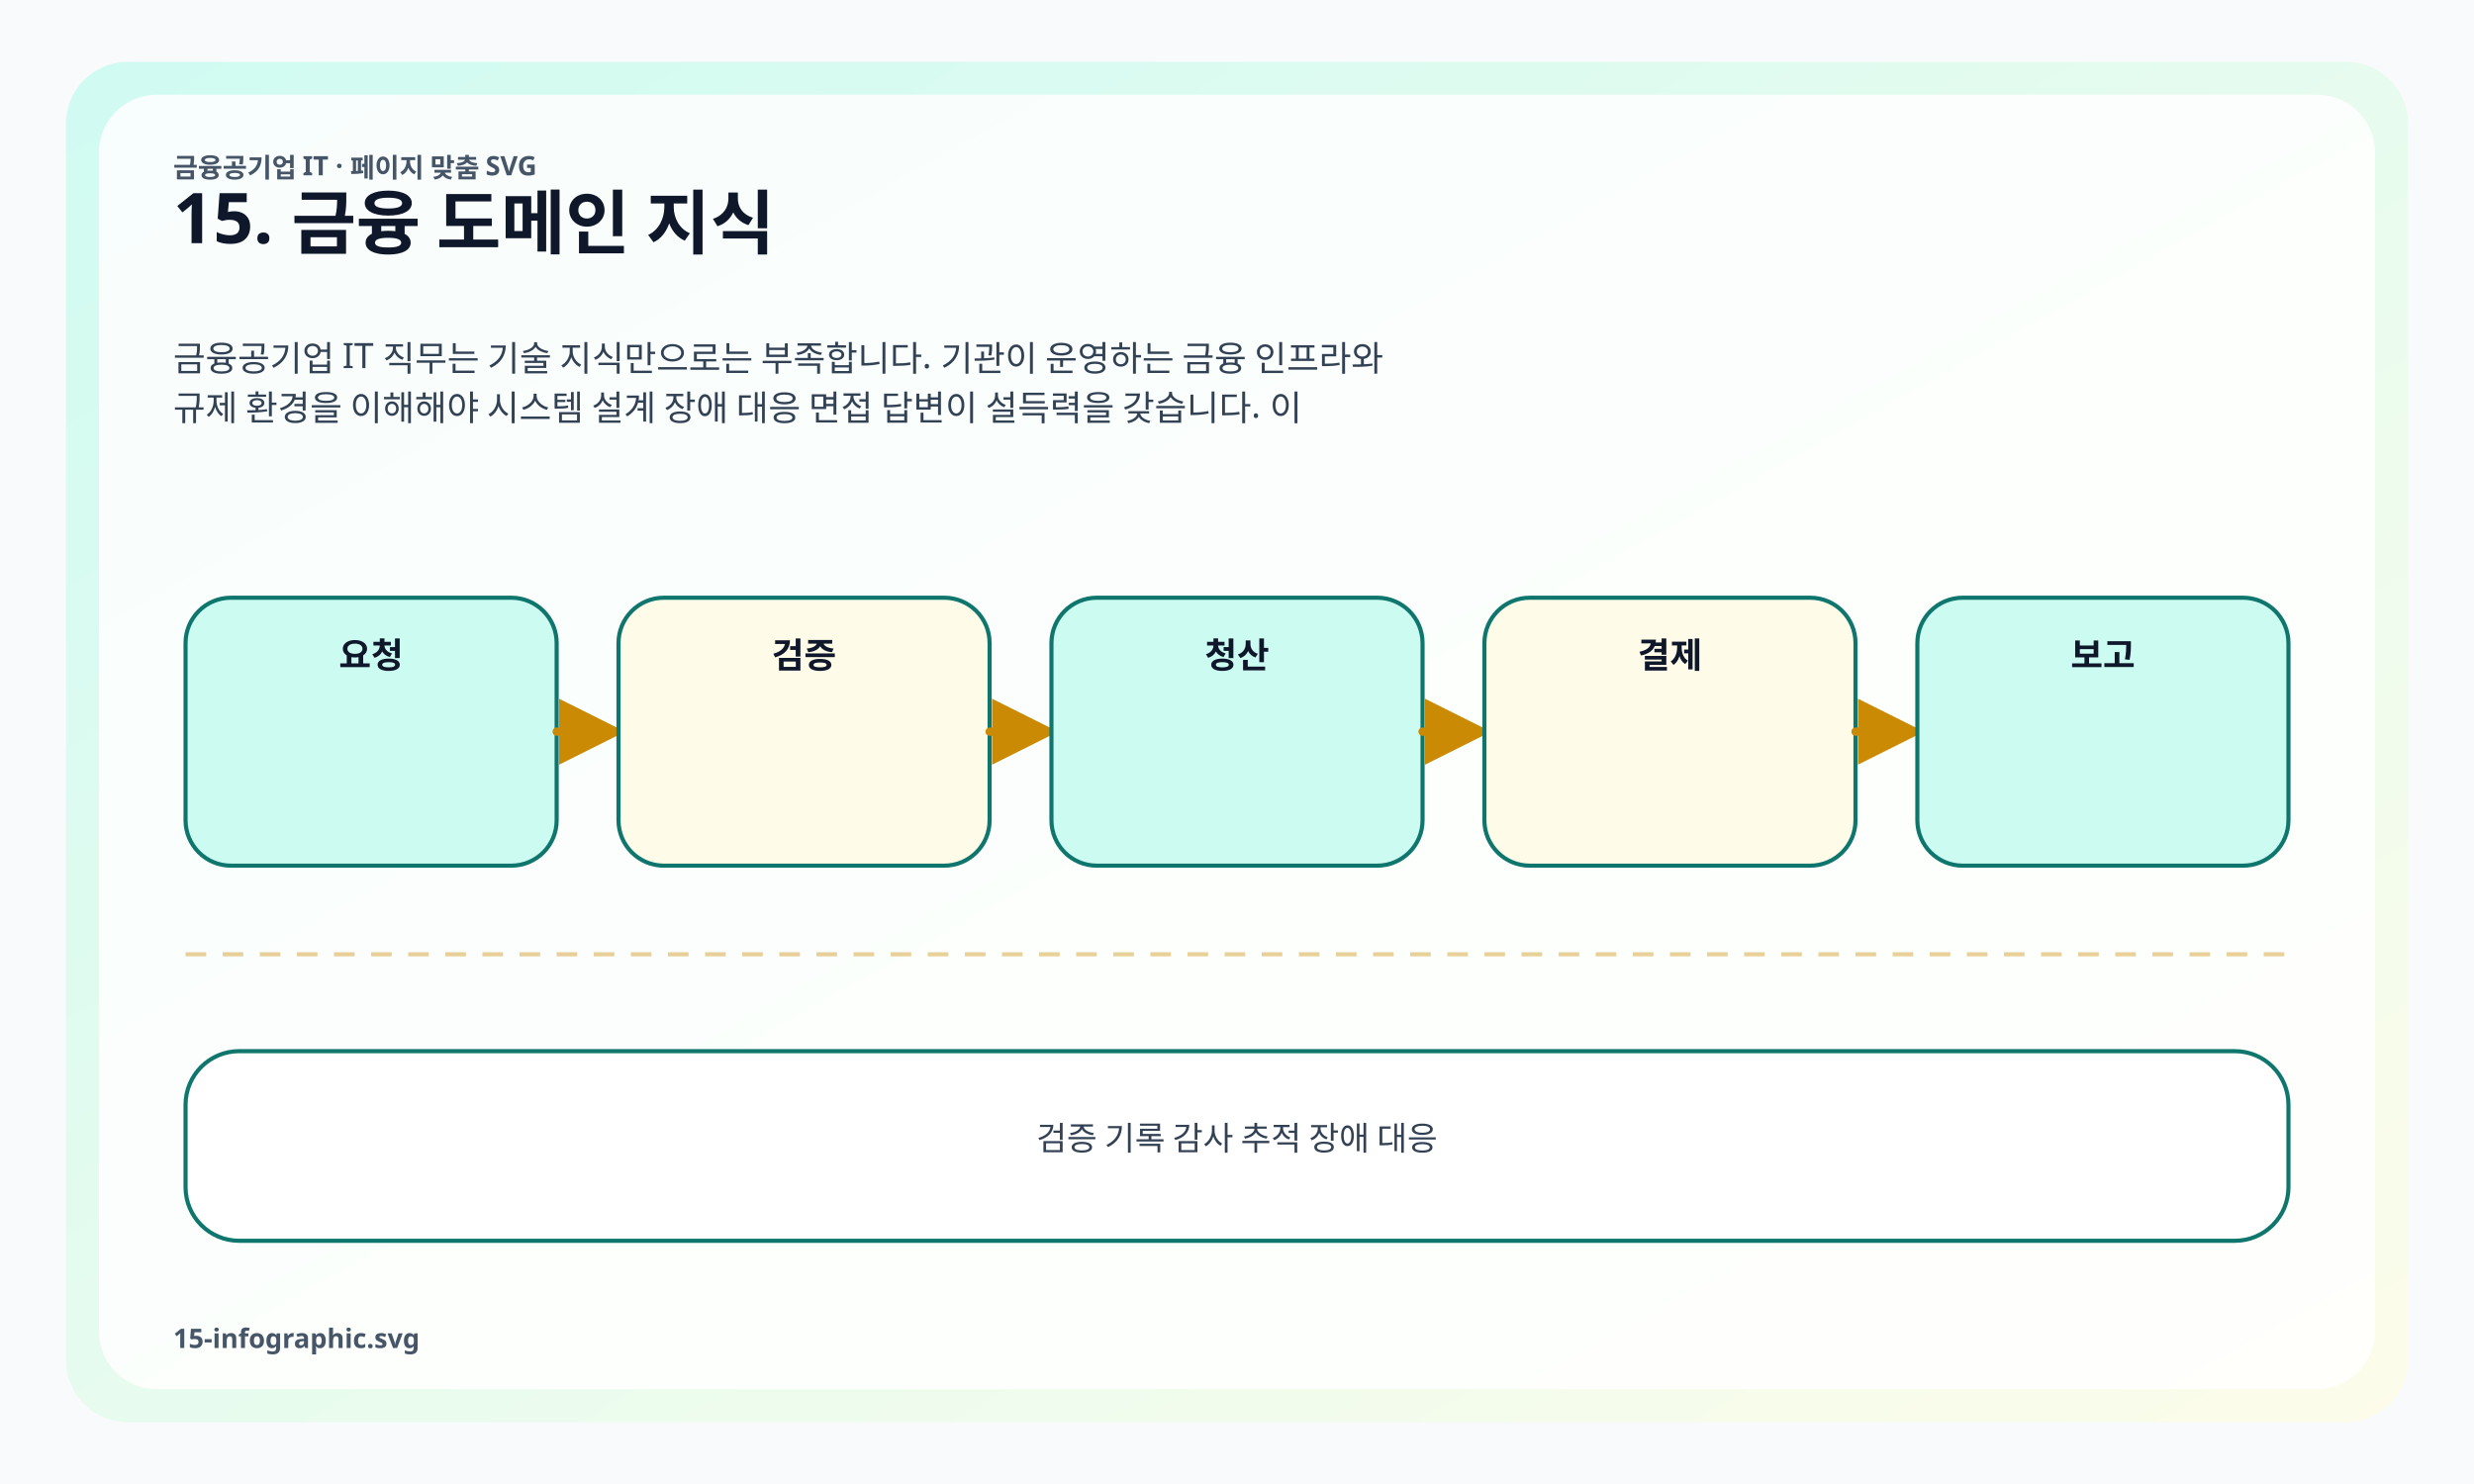
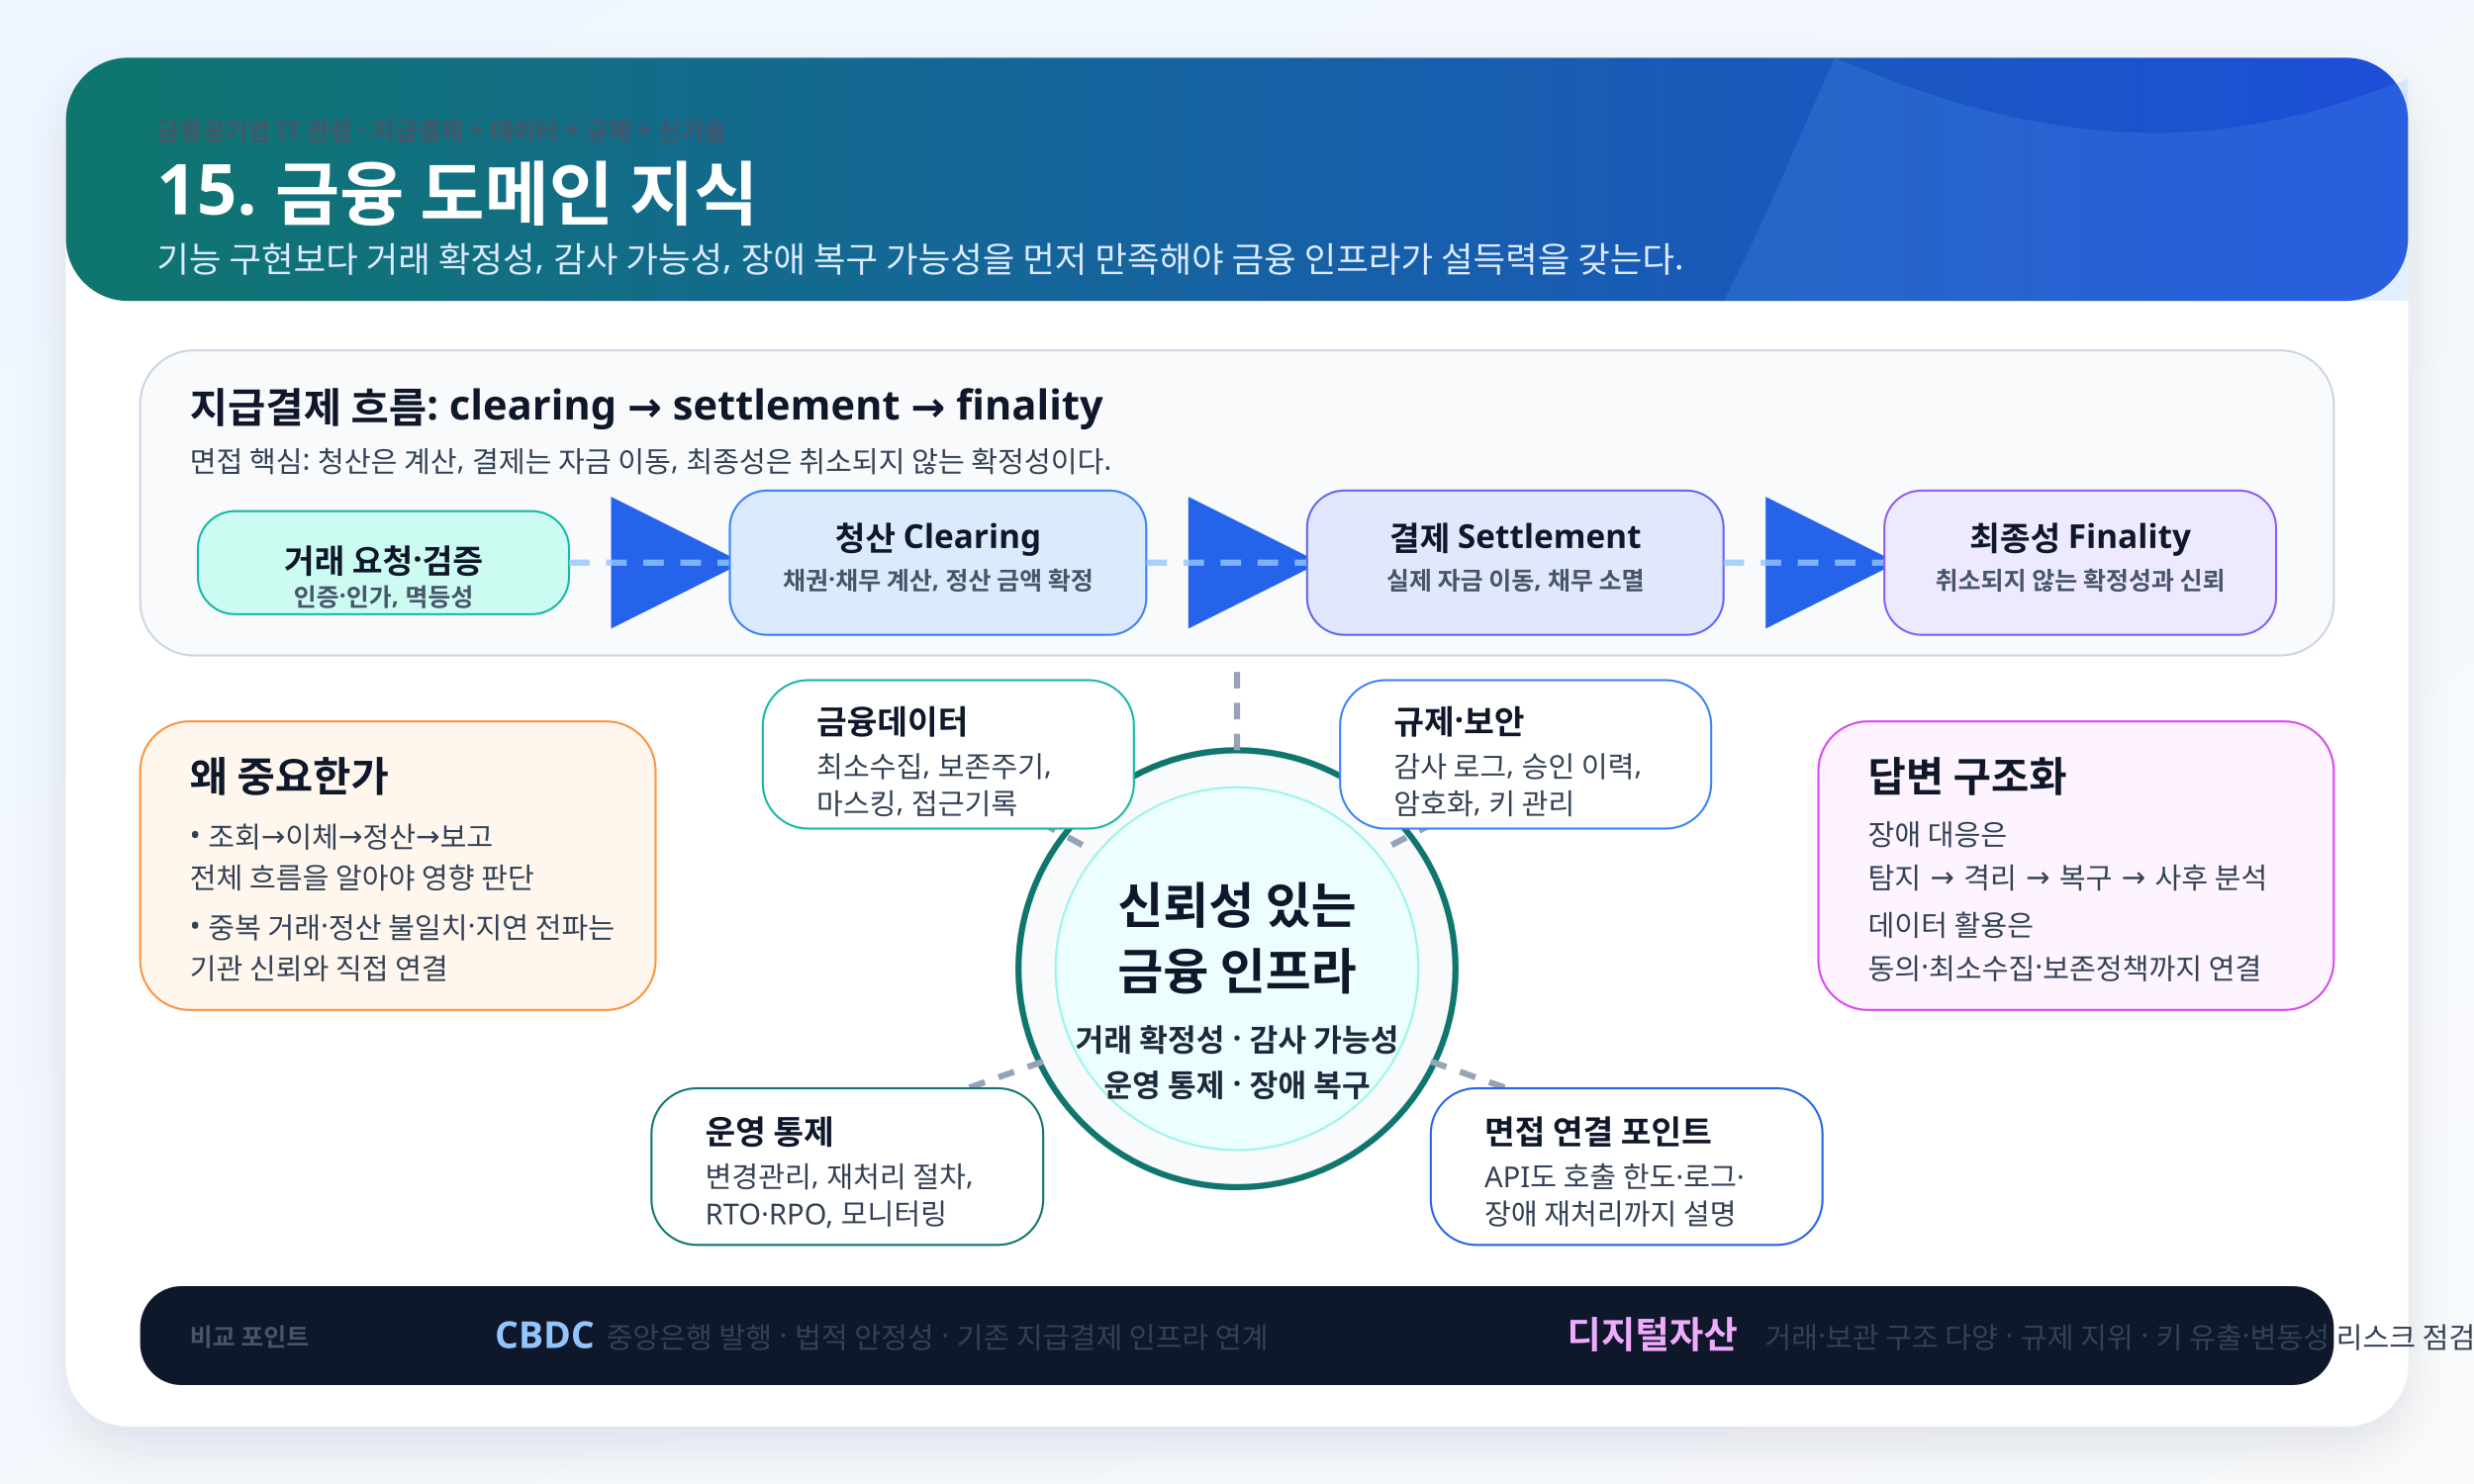
<svg xmlns="http://www.w3.org/2000/svg" width="1200" height="720" viewBox="0 0 1200 720" role="img" aria-labelledby="title desc">
  <defs>
-     <linearGradient id="grad-15-infographic.svg" x1="0" y1="0" x2="1" y2="1">
-       <stop offset="0%" stop-color="#ccfbf1" />
-       <stop offset="100%" stop-color="#fefce8" />
+     <linearGradient id="bg" x1="0" y1="0" x2="1" y2="1">
+       <stop offset="0%" stop-color="#eff6ff" />
+       <stop offset="100%" stop-color="#f8fafc" />
    </linearGradient>
-     <linearGradient id="line-15-infographic.svg" x1="0" y1="0" x2="1" y2="0">
+     <linearGradient id="hero" x1="0" y1="0" x2="1" y2="0">
      <stop offset="0%" stop-color="#0f766e" />
-       <stop offset="100%" stop-color="#ca8a04" />
+       <stop offset="100%" stop-color="#1d4ed8" />
    </linearGradient>
+     <linearGradient id="flow" x1="0" y1="0" x2="1" y2="0">
+       <stop offset="0%" stop-color="#14b8a6" />
+       <stop offset="100%" stop-color="#2563eb" />
+     </linearGradient>
+     <filter id="shadow" x="-20%" y="-20%" width="140%" height="140%">
+       <feDropShadow dx="0" dy="10" stdDeviation="12" flood-color="#0f172a" flood-opacity="0.10" />
+     </filter>
+     <marker id="arrow" viewBox="0 0 10 10" refX="9" refY="5" markerWidth="8" markerHeight="8" orient="auto">
+       <path d="M 0 0 L 10 5 L 0 10 z" fill="#2563eb" />
+     </marker>
    <style>
-       .title { font: 700 34px 'Pretendard','Noto Sans KR',sans-serif; fill: #0f172a; }
-       .subtitle { font: 500 17px 'Pretendard','Noto Sans KR',sans-serif; fill: #334155; }
-       .label { font: 700 17px 'Pretendard','Noto Sans KR',sans-serif; fill: #0f172a; }
-       .body { font: 500 16px 'Pretendard','Noto Sans KR',sans-serif; fill: #334155; }
-       .small { font: 600 13px 'Pretendard','Noto Sans KR',sans-serif; fill: #475569; }
-       .cap { font: 700 14px 'Pretendard','Noto Sans KR',sans-serif; fill: #0f172a; }
+       .title { font: 700 34px 'Pretendard','Noto Sans KR',sans-serif; fill: #ffffff; }
+       .subtitle { font: 500 17px 'Pretendard','Noto Sans KR',sans-serif; fill: #dbeafe; }
+       .section { font: 700 20px 'Pretendard','Noto Sans KR',sans-serif; fill: #0f172a; }
+       .label { font: 700 16px 'Pretendard','Noto Sans KR',sans-serif; fill: #0f172a; }
+       .body { font: 500 14px 'Pretendard','Noto Sans KR',sans-serif; fill: #334155; }
+       .small { font: 600 12px 'Pretendard','Noto Sans KR',sans-serif; fill: #475569; }
+       .chip { font: 700 13px 'Pretendard','Noto Sans KR',sans-serif; fill: #0f172a; }
+       .centerTitle { font: 700 24px 'Pretendard','Noto Sans KR',sans-serif; fill: #0f172a; }
+       .centerBody { font: 600 15px 'Pretendard','Noto Sans KR',sans-serif; fill: #1e293b; }
+       .compareHead { font: 700 18px 'Pretendard','Noto Sans KR',sans-serif; }
    </style>
  </defs>
-   <rect width="1200" height="720" fill="#f8fafc" />
-   <rect x="32" y="30" width="1136" height="660" rx="30" fill="url(#grad-15-infographic.svg)" opacity="0.9" />
-   <rect x="48" y="46" width="1104" height="628" rx="28" fill="white" />
-   <rect x="48" y="46" width="1104" height="628" rx="28" fill="url(#grad-15-infographic.svg)" opacity="0.14" />
-   <text class="small" x="84" y="86">금융공기업 IT · 페이지 맞춤 SVG</text>
-   <text class="title" x="84" y="118" text-anchor="start">
-     <tspan x="84" dy="0">15. 금융 도메인 지식</tspan>
-   </text>
-   <text class="subtitle" x="84" y="180" text-anchor="start">
-     <tspan x="84" dy="0">금융공기업 IT 직무는 기술 지식만으로는 부족합니다. 기관이 운영하는 금융 인프라와</tspan>
-     <tspan x="84" dy="24">규제 환경을 이해해야 시스템 설계 장애 대응 면접 답변이 설득력을 갖습니다. 이</tspan>
-   </text>
-   <defs>
-     <marker id="arrow" viewBox="0 0 10 10" refX="9" refY="5" markerWidth="8" markerHeight="8" orient="auto-start-reverse">
-       <path d="M 0 0 L 10 5 L 0 10 z" fill="#ca8a04" />
-     </marker>
-   </defs>
-   <rect x="90" y="290" width="180" height="130" rx="22" fill="#ccfbf1" stroke="#0f766e" stroke-width="2" />
-   <text class="label" x="180" y="324" text-anchor="middle">
-     <tspan x="180" dy="0">요청</tspan>
-   </text>
-   <text class="body" x="108" y="360" text-anchor="start" />
-   <line x1="270" y1="355" x2="300" y2="355" stroke="#ca8a04" stroke-width="4" stroke-linecap="round" marker-end="url(#arrow)" />
-   <line x1="270" y1="355" x2="300" y2="355" stroke="#ca8a04" stroke-width="2" stroke-linecap="round" stroke-dasharray="10 8" opacity="0.5">
+   <rect width="1200" height="720" fill="url(#bg)" />
+   <rect x="32" y="28" width="1136" height="664" rx="30" fill="#ffffff" filter="url(#shadow)" />
+   <rect x="32" y="28" width="1136" height="118" rx="30" fill="url(#hero)" />
+   <path d="M 890 28 C 1010 80, 1090 70, 1168 38 L 1168 146 L 836 146 C 855 110, 870 72, 890 28 Z" fill="#60a5fa" opacity="0.18" />
+   <text class="small" x="76" y="68">금융공기업 IT 관점 · 지급결제 + 데이터 + 규제 + 신기술</text>
+   <text class="title" x="76" y="104">15. 금융 도메인 지식</text>
+   <text class="subtitle" x="76" y="132">기능 구현보다 거래 확정성, 감사 가능성, 장애 복구 가능성을 먼저 만족해야 금융 인프라가 설득력을 갖는다.</text>
+   <rect x="68" y="170" width="1064" height="148" rx="26" fill="#f8fafc" stroke="#cbd5e1" />
+   <text class="section" x="92" y="205">지급결제 흐름: clearing → settlement → finality</text>
+   <text class="body" x="92" y="229">면접 핵심: 청산은 계산, 결제는 자금 이동, 최종성은 취소되지 않는 확정성이다.</text>
+   <rect x="96" y="248" width="180" height="50" rx="18" fill="#ccfbf1" stroke="#14b8a6" />
+   <text class="label" x="186" y="278" text-anchor="middle">거래 요청·검증</text>
+   <text class="small" x="186" y="294" text-anchor="middle">인증·인가, 멱등성</text>
+   <line x1="276" y1="273" x2="354" y2="273" stroke="url(#flow)" stroke-width="8" stroke-linecap="round" marker-end="url(#arrow)" />
+   <line x1="276" y1="273" x2="354" y2="273" stroke="#93c5fd" stroke-width="3" stroke-dasharray="10 8" opacity="0.8">
    <animate attributeName="stroke-dashoffset" from="0" to="-72" dur="4s" repeatCount="indefinite" />
  </line>
-   <rect x="300" y="290" width="180" height="130" rx="22" fill="#fefce8" stroke="#0f766e" stroke-width="2" />
-   <text class="label" x="390" y="324" text-anchor="middle">
-     <tspan x="390" dy="0">검증</tspan>
-   </text>
-   <text class="body" x="318" y="360" text-anchor="start" />
-   <line x1="480" y1="355" x2="510" y2="355" stroke="#ca8a04" stroke-width="4" stroke-linecap="round" marker-end="url(#arrow)" />
-   <line x1="480" y1="355" x2="510" y2="355" stroke="#ca8a04" stroke-width="2" stroke-linecap="round" stroke-dasharray="10 8" opacity="0.5">
+   <rect x="354" y="238" width="202" height="70" rx="18" fill="#dbeafe" stroke="#3b82f6" />
+   <text class="label" x="455" y="267" text-anchor="middle">청산 Clearing</text>
+   <text class="small" x="455" y="286" text-anchor="middle">채권·채무 계산, 정산 금액 확정</text>
+   <line x1="556" y1="273" x2="634" y2="273" stroke="url(#flow)" stroke-width="8" stroke-linecap="round" marker-end="url(#arrow)" />
+   <line x1="556" y1="273" x2="634" y2="273" stroke="#93c5fd" stroke-width="3" stroke-dasharray="10 8" opacity="0.8">
    <animate attributeName="stroke-dashoffset" from="0" to="-72" dur="4s" repeatCount="indefinite" />
  </line>
-   <rect x="510" y="290" width="180" height="130" rx="22" fill="#ccfbf1" stroke="#0f766e" stroke-width="2" />
-   <text class="label" x="600" y="324" text-anchor="middle">
-     <tspan x="600" dy="0">청산</tspan>
-   </text>
-   <text class="body" x="528" y="360" text-anchor="start" />
-   <line x1="690" y1="355" x2="720" y2="355" stroke="#ca8a04" stroke-width="4" stroke-linecap="round" marker-end="url(#arrow)" />
-   <line x1="690" y1="355" x2="720" y2="355" stroke="#ca8a04" stroke-width="2" stroke-linecap="round" stroke-dasharray="10 8" opacity="0.5">
+   <rect x="634" y="238" width="202" height="70" rx="18" fill="#e0e7ff" stroke="#6366f1" />
+   <text class="label" x="735" y="267" text-anchor="middle">결제 Settlement</text>
+   <text class="small" x="735" y="286" text-anchor="middle">실제 자금 이동, 채무 소멸</text>
+   <line x1="836" y1="273" x2="914" y2="273" stroke="url(#flow)" stroke-width="8" stroke-linecap="round" marker-end="url(#arrow)" />
+   <line x1="836" y1="273" x2="914" y2="273" stroke="#93c5fd" stroke-width="3" stroke-dasharray="10 8" opacity="0.8">
    <animate attributeName="stroke-dashoffset" from="0" to="-72" dur="4s" repeatCount="indefinite" />
  </line>
-   <rect x="720" y="290" width="180" height="130" rx="22" fill="#fefce8" stroke="#0f766e" stroke-width="2" />
-   <text class="label" x="810" y="324" text-anchor="middle">
-     <tspan x="810" dy="0">결제</tspan>
-   </text>
-   <text class="body" x="738" y="360" text-anchor="start" />
-   <line x1="900" y1="355" x2="930" y2="355" stroke="#ca8a04" stroke-width="4" stroke-linecap="round" marker-end="url(#arrow)" />
-   <line x1="900" y1="355" x2="930" y2="355" stroke="#ca8a04" stroke-width="2" stroke-linecap="round" stroke-dasharray="10 8" opacity="0.5">
-     <animate attributeName="stroke-dashoffset" from="0" to="-72" dur="4s" repeatCount="indefinite" />
-   </line>
-   <rect x="930" y="290" width="180" height="130" rx="22" fill="#ccfbf1" stroke="#0f766e" stroke-width="2" />
-   <text class="label" x="1020" y="324" text-anchor="middle">
-     <tspan x="1020" dy="0">보고</tspan>
-   </text>
-   <text class="body" x="948" y="360" text-anchor="start" />
-   <rect x="90" y="510" width="1020" height="92" rx="26" fill="#ffffff" stroke="#0f766e" stroke-width="2" />
-   <text class="body" x="600" y="558" text-anchor="middle">
-     <tspan x="600" dy="0">검증 기록 감사 추적 장애 대응</tspan>
-   </text>
-   <line x1="90" y1="463" x2="1110" y2="463" stroke="#ca8a04" stroke-width="2" stroke-dasharray="10 8" opacity="0.4">
-     <animate attributeName="stroke-dashoffset" from="0" to="-70" dur="4s" repeatCount="indefinite" />
-   </line>
-   <text class="small" x="84" y="654">15-infographic.svg</text>
+   <rect x="914" y="238" width="190" height="70" rx="18" fill="#ede9fe" stroke="#8b5cf6" />
+   <text class="label" x="1009" y="267" text-anchor="middle">최종성 Finality</text>
+   <text class="small" x="1009" y="286" text-anchor="middle">취소되지 않는 확정성과 신뢰</text>
+   <circle cx="600" cy="470" r="106" fill="#f8fafc" stroke="#0f766e" stroke-width="3" />
+   <circle cx="600" cy="470" r="88" fill="#ecfeff" stroke="#99f6e4" />
+   <text class="centerTitle" x="600" y="448" text-anchor="middle">신뢰성 있는</text>
+   <text class="centerTitle" x="600" y="480" text-anchor="middle">금융 인프라</text>
+   <text class="centerBody" x="600" y="510" text-anchor="middle">거래 확정성 · 감사 가능성</text>
+   <text class="centerBody" x="600" y="532" text-anchor="middle">운영 통제 · 장애 복구</text>
+   <path d="M 600 364 L 600 324" stroke="#94a3b8" stroke-width="3" stroke-dasharray="8 7" />
+   <path d="M 525 410 L 418 352" stroke="#94a3b8" stroke-width="3" stroke-dasharray="8 7" />
+   <path d="M 675 410 L 786 352" stroke="#94a3b8" stroke-width="3" stroke-dasharray="8 7" />
+   <path d="M 506 515 L 390 556" stroke="#94a3b8" stroke-width="3" stroke-dasharray="8 7" />
+   <path d="M 694 515 L 810 556" stroke="#94a3b8" stroke-width="3" stroke-dasharray="8 7" />
+   <rect x="370" y="330" width="180" height="72" rx="22" fill="#ffffff" stroke="#14b8a6" />
+   <text class="label" x="396" y="356">금융데이터</text>
+   <text class="body" x="396" y="377">최소수집, 보존주기,</text>
+   <text class="body" x="396" y="395">마스킹, 접근기록</text>
+   <rect x="650" y="330" width="180" height="72" rx="22" fill="#ffffff" stroke="#3b82f6" />
+   <text class="label" x="676" y="356">규제·보안</text>
+   <text class="body" x="676" y="377">감사 로그, 승인 이력,</text>
+   <text class="body" x="676" y="395">암호화, 키 관리</text>
+   <rect x="316" y="528" width="190" height="76" rx="22" fill="#ffffff" stroke="#0f766e" />
+   <text class="label" x="342" y="555">운영 통제</text>
+   <text class="body" x="342" y="576">변경관리, 재처리 절차,</text>
+   <text class="body" x="342" y="594">RTO·RPO, 모니터링</text>
+   <rect x="694" y="528" width="190" height="76" rx="22" fill="#ffffff" stroke="#2563eb" />
+   <text class="label" x="720" y="555">면접 연결 포인트</text>
+   <text class="body" x="720" y="576">API도 호출 한도·로그·</text>
+   <text class="body" x="720" y="594">장애 재처리까지 설명</text>
+   <rect x="68" y="350" width="250" height="140" rx="24" fill="#fff7ed" stroke="#fb923c" />
+   <text class="section" x="92" y="384">왜 중요한가</text>
+   <text class="body" x="92" y="410">• 조회→이체→정산→보고</text>
+   <text class="body" x="92" y="431">  전체 흐름을 알아야 영향 판단</text>
+   <text class="body" x="92" y="454">• 중복 거래·정산 불일치·지연 전파는</text>
+   <text class="body" x="92" y="475">  기관 신뢰와 직접 연결</text>
+   <rect x="882" y="350" width="250" height="140" rx="24" fill="#fdf4ff" stroke="#d946ef" />
+   <text class="section" x="906" y="384">답변 구조화</text>
+   <text class="body" x="906" y="410">장애 대응은</text>
+   <text class="body" x="906" y="431">탐지 → 격리 → 복구 → 사후 분석</text>
+   <text class="body" x="906" y="454">데이터 활용은</text>
+   <text class="body" x="906" y="475">동의·최소수집·보존정책까지 연결</text>
+   <rect x="68" y="624" width="1064" height="48" rx="20" fill="#0f172a" />
+   <text class="small" x="92" y="653" fill="#cbd5e1">비교 포인트</text>
+   <text class="compareHead" x="240" y="654" fill="#93c5fd">CBDC</text>
+   <text class="body" x="294" y="654" fill="#e2e8f0">중앙은행 발행 · 법적 안정성 · 기존 지급결제 인프라 연계</text>
+   <text class="compareHead" x="760" y="654" fill="#f0abfc">디지털자산</text>
+   <text class="body" x="856" y="654" fill="#e2e8f0">거래·보관 구조 다양 · 규제 지위 · 키 유출·변동성 리스크 점검</text>
</svg>
